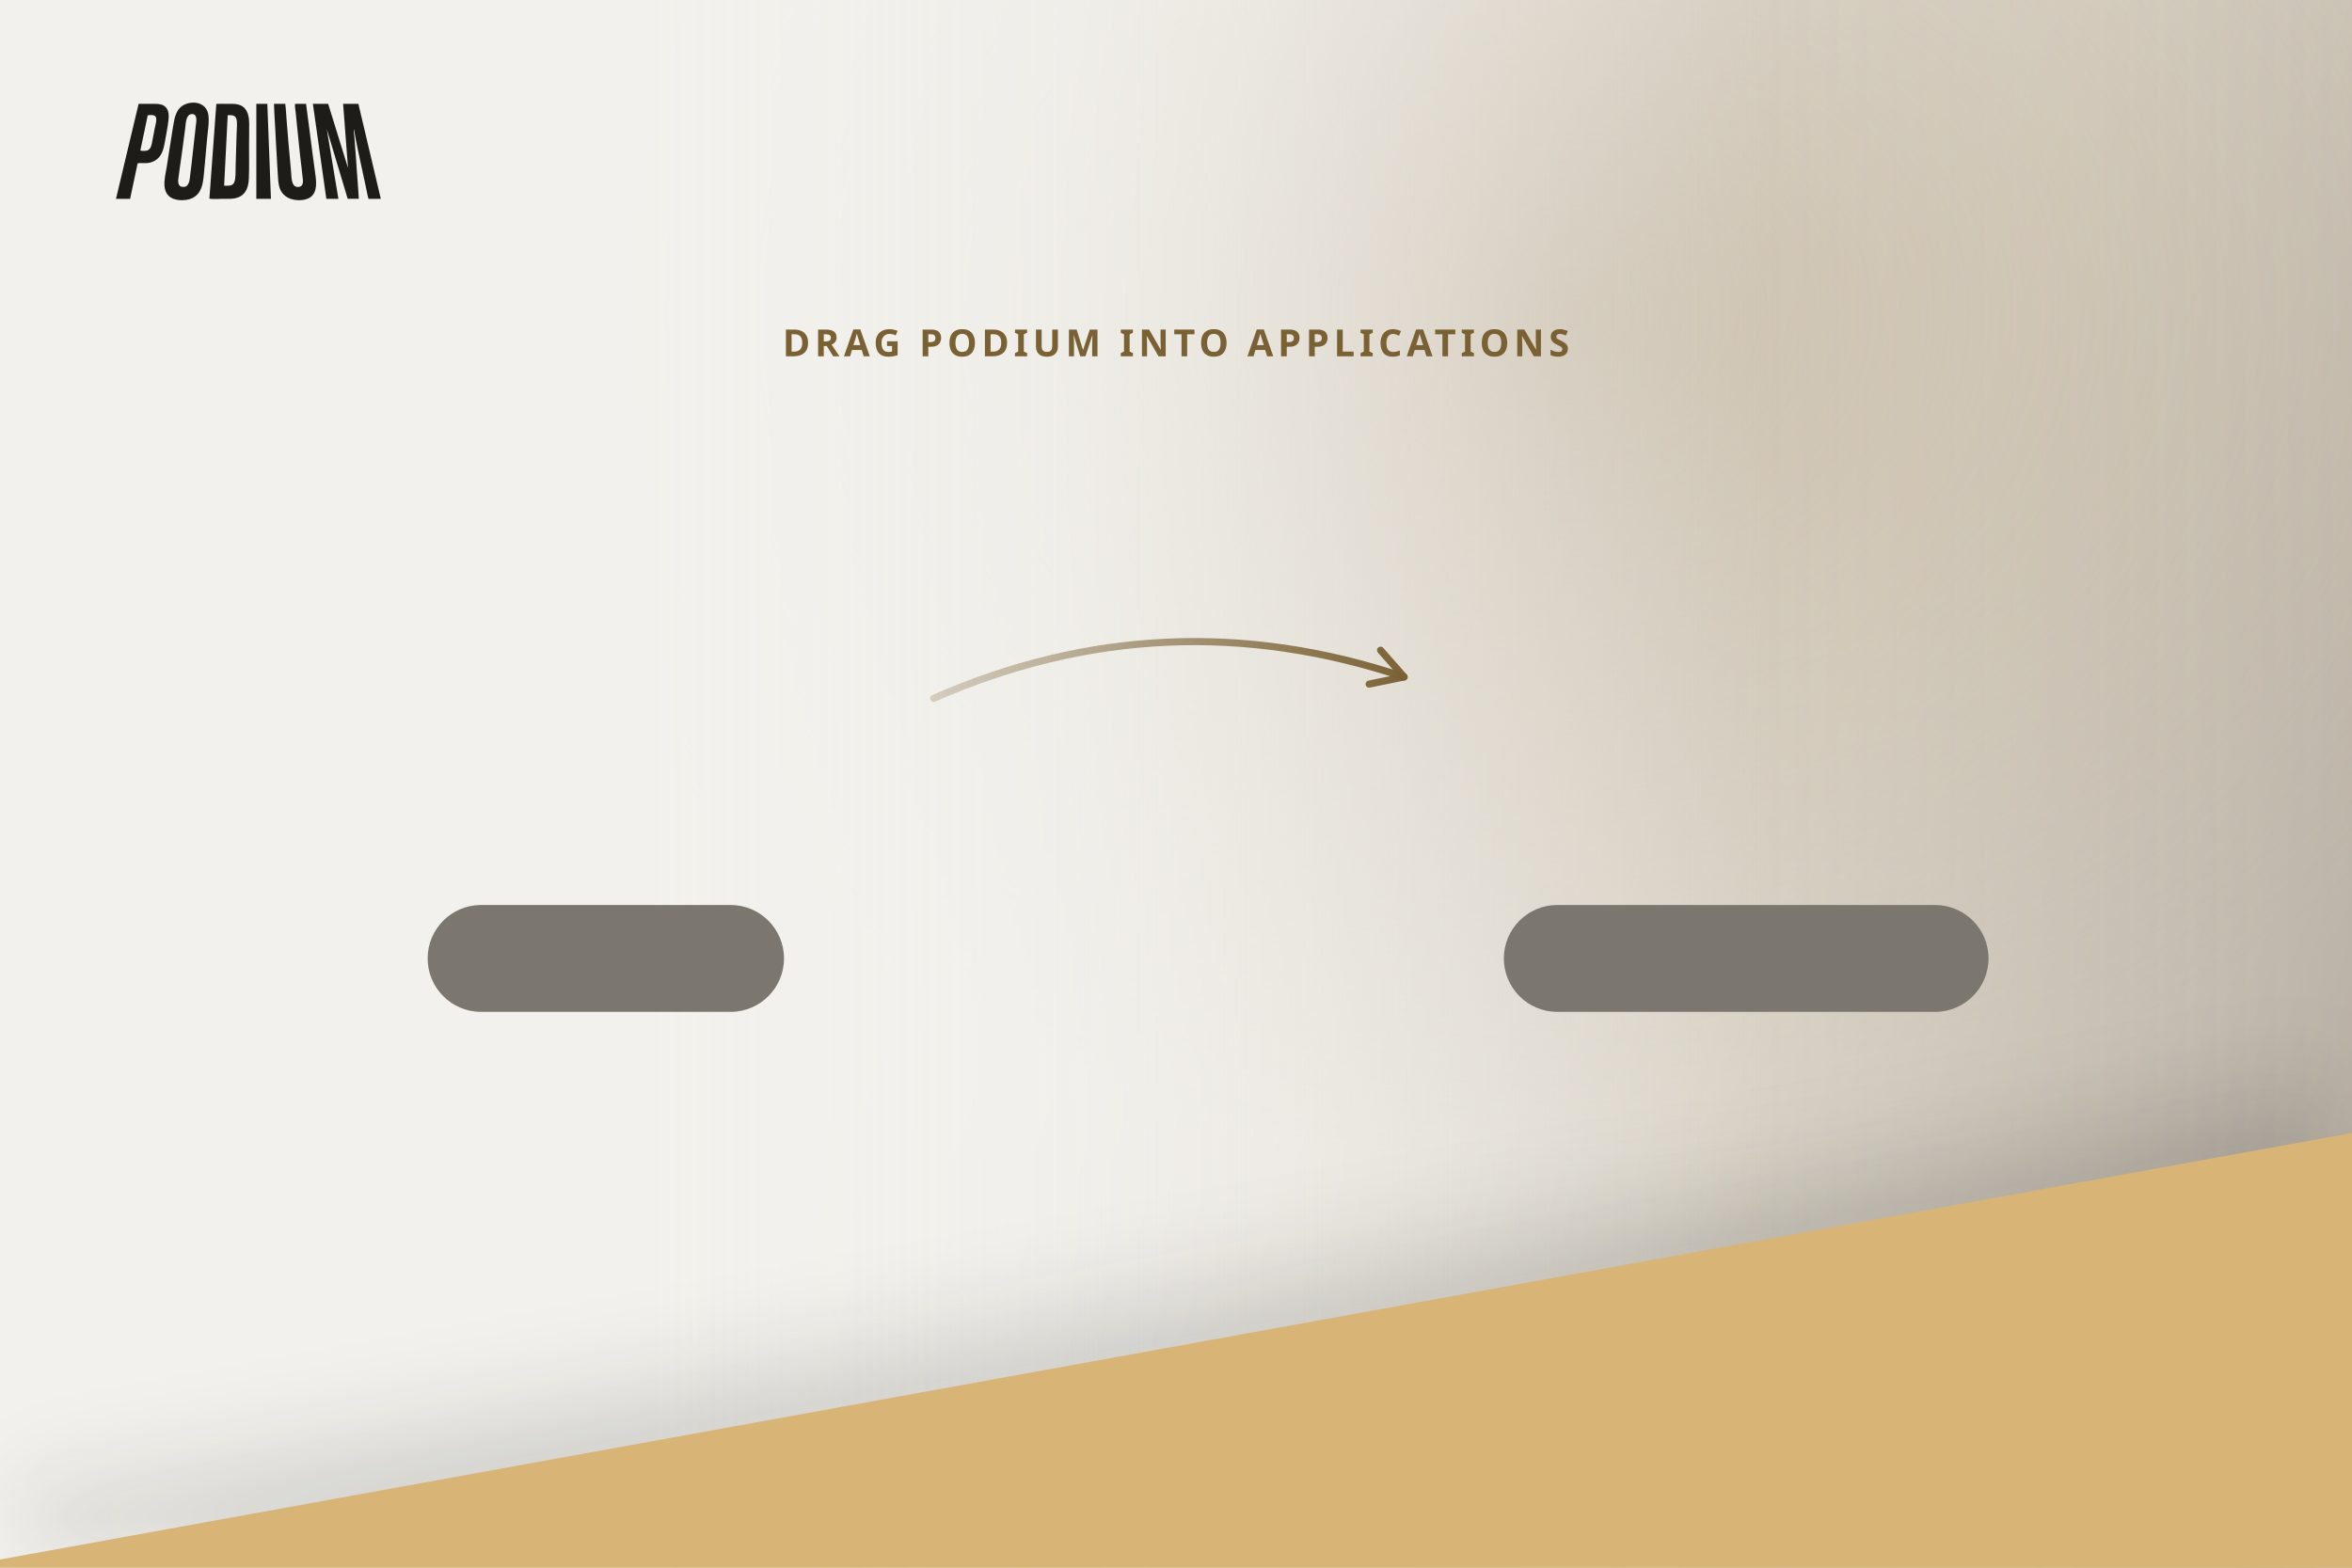
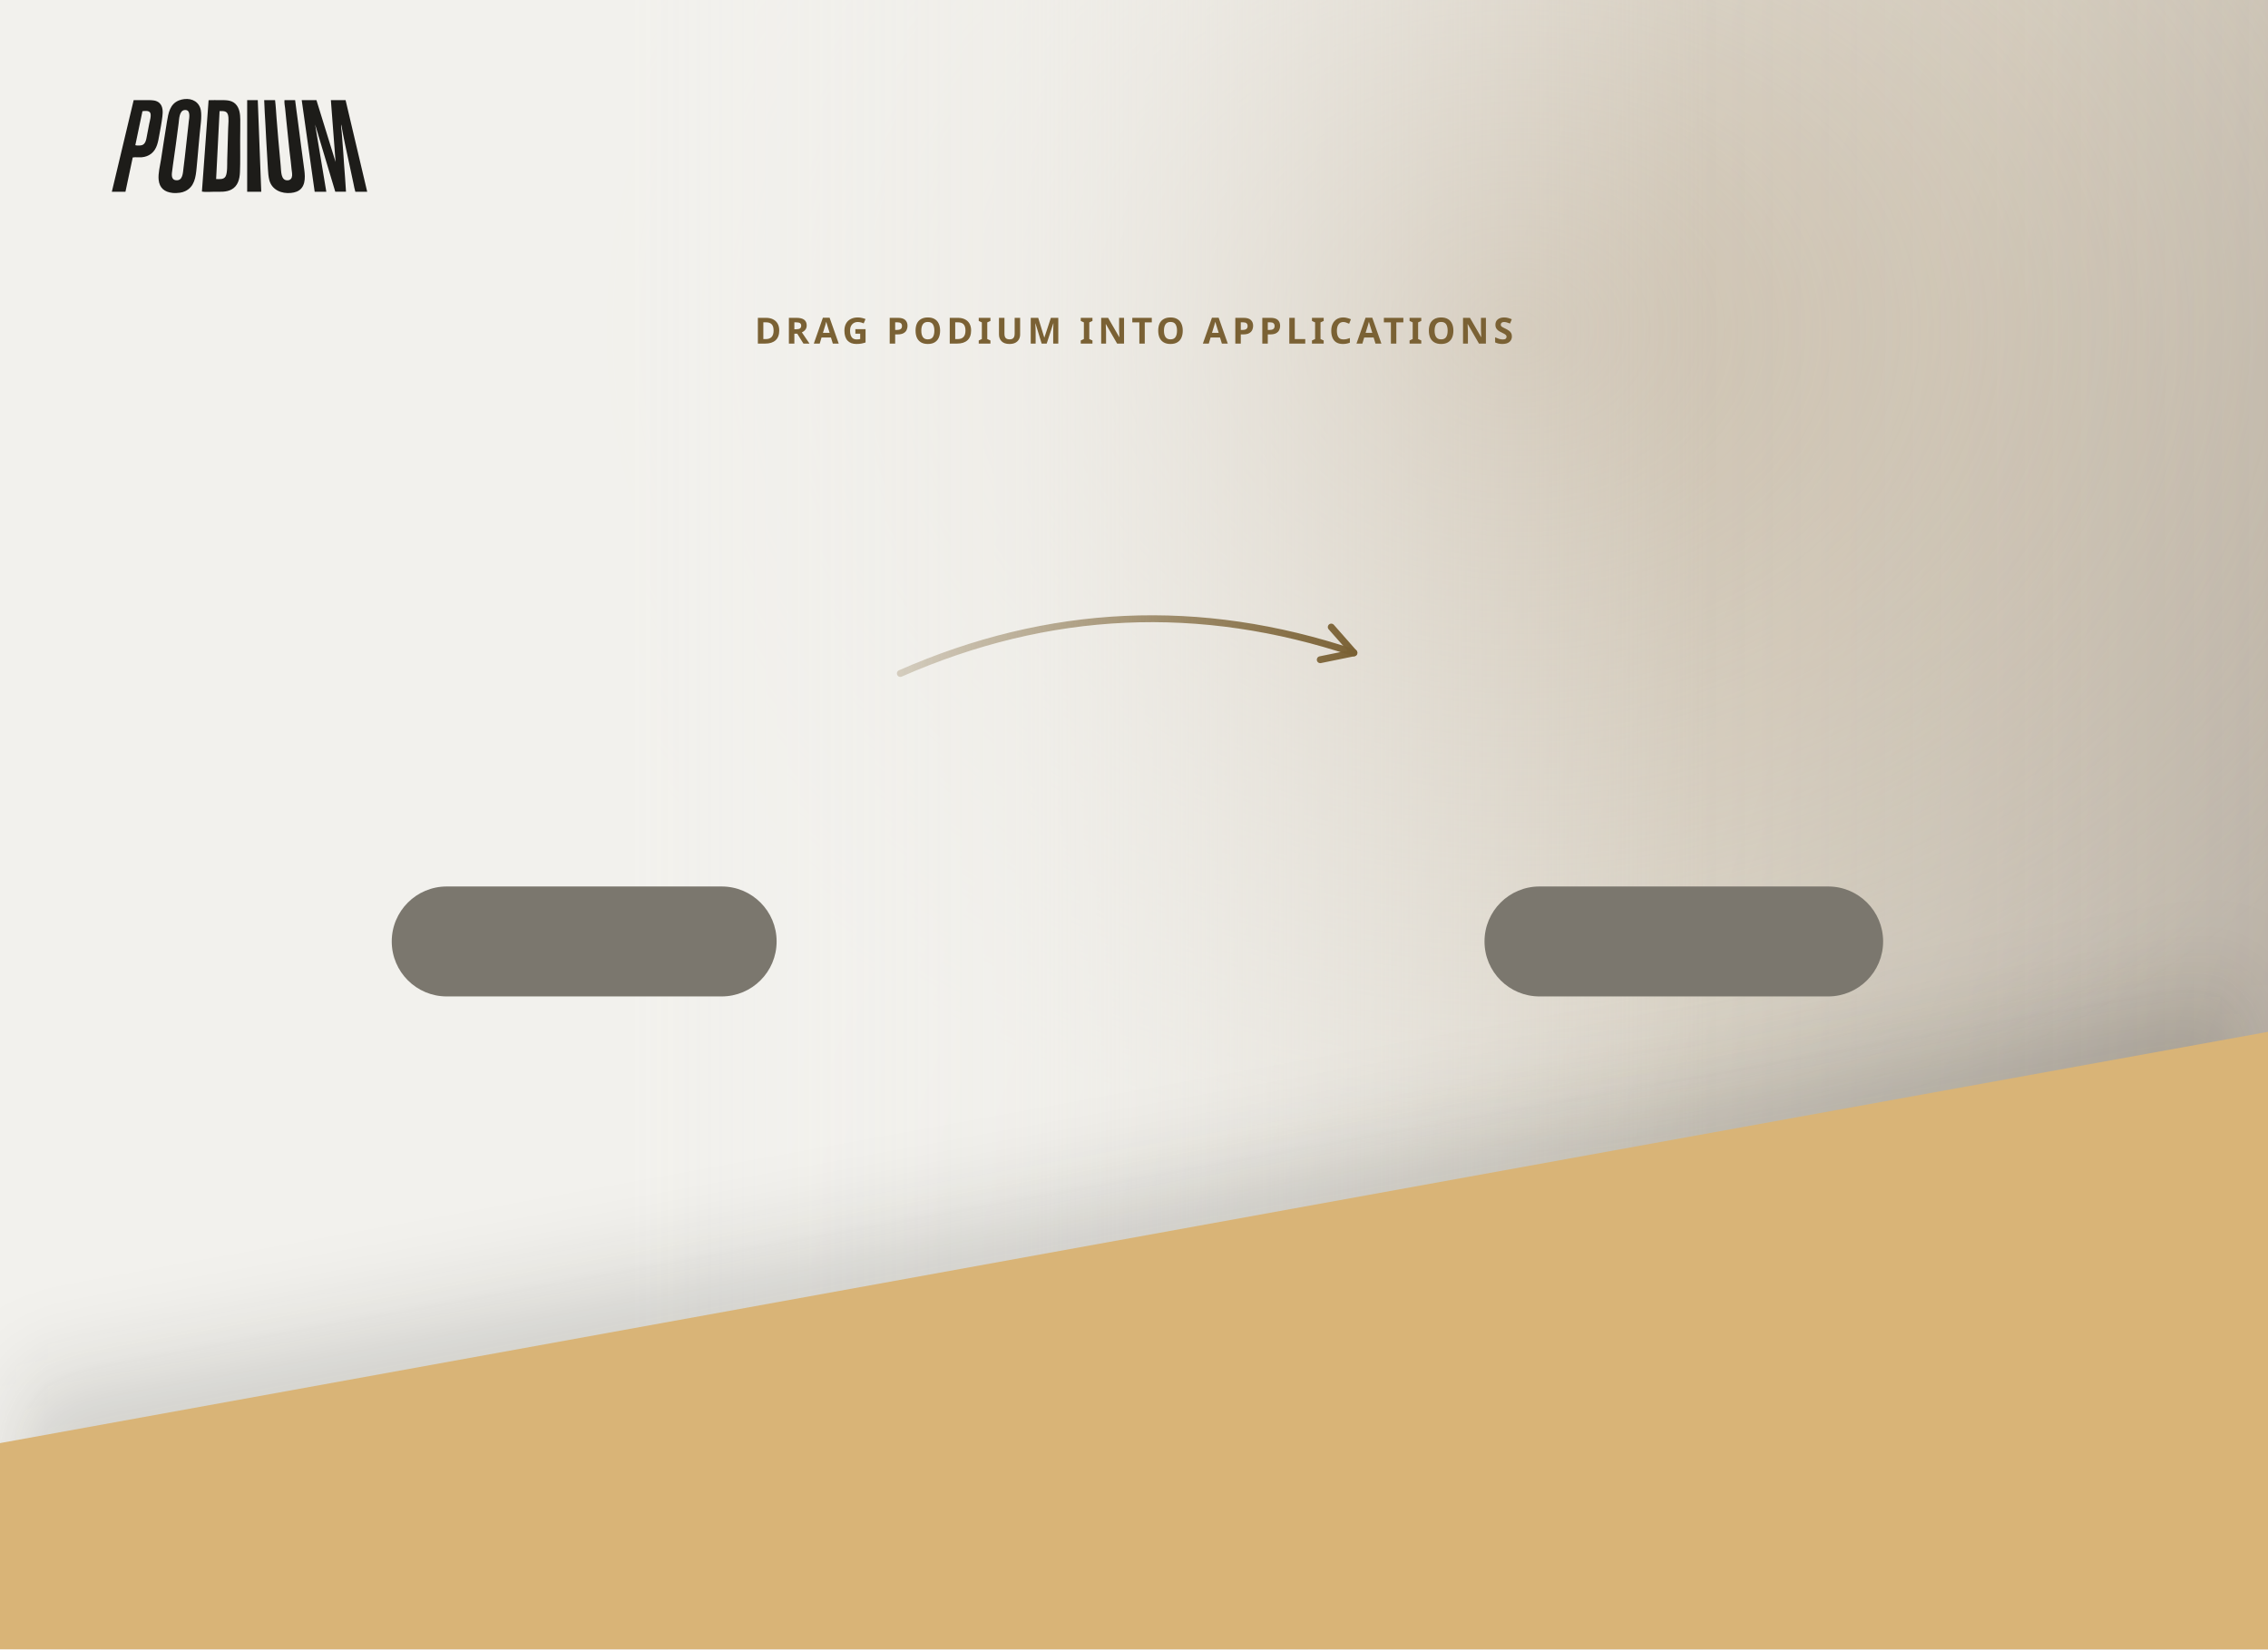
- <svg xmlns="http://www.w3.org/2000/svg" width="660" height="440" viewBox="0 0 660 440" data-app-position="170 190" data-applications-position="490 190">
+ <svg xmlns="http://www.w3.org/2000/svg" width="660" height="480" viewBox="0 0 660 480" data-app-position="170 190" data-applications-position="490 190">
  <defs>
    <linearGradient id="arrow" x1="262" y1="0" x2="398" y2="0" gradientUnits="userSpaceOnUse">
      <stop offset="0" stop-color="#7a6134" stop-opacity="0.25" />
      <stop offset="1" stop-color="#7a6134" />
    </linearGradient>
-     <linearGradient id="base" x1="-32.1" y1="88.2" x2="692.1" y2="351.8" gradientUnits="userSpaceOnUse">
+     <linearGradient id="base" x1="-38.5" y1="85.9" x2="698.5" y2="354.1" gradientUnits="userSpaceOnUse">
      <stop offset="0" stop-color="#f2f1ed" />
      <stop offset="0.42" stop-color="#f2f1ed" />
      <stop offset="0.72" stop-color="#d7d0c3" />
      <stop offset="1" stop-color="#aaa094" />
    </linearGradient>
-     <radialGradient id="lamp" cx="442.2" cy="88.0" r="300" gradientUnits="userSpaceOnUse" gradientTransform="translate(442.2 88.0) scale(1 0.8) translate(-442.2 -88.0)">
+     <radialGradient id="lamp" cx="442.2" cy="96.0" r="300" gradientUnits="userSpaceOnUse" gradientTransform="translate(442.2 96.0) scale(1 0.8) translate(-442.2 -96.0)">
      <stop offset="0" stop-color="#b29f84" stop-opacity="0.6" />
      <stop offset="1" stop-color="#b29f84" stop-opacity="0" />
    </radialGradient>
    <linearGradient id="veil" x1="0" y1="0" x2="1" y2="0">
      <stop offset="0" stop-color="#f2f1ed" stop-opacity="0.98" />
      <stop offset="0.28" stop-color="#f2f1ed" stop-opacity="0.98" />
      <stop offset="0.45" stop-color="#f2f1ed" stop-opacity="0.84" />
      <stop offset="0.75" stop-color="#f2f1ed" stop-opacity="0.18" />
      <stop offset="1" stop-color="#f2f1ed" stop-opacity="0.1" />
    </linearGradient>
    <filter id="shadow" x="-10%" y="-30%" width="120%" height="160%">
      <feGaussianBlur stdDeviation="14" />
    </filter>
  </defs>
-   <rect width="660" height="440" fill="url(#base)" />
-   <rect width="660" height="440" fill="url(#lamp)" />
-   <rect width="660" height="440" fill="url(#veil)" />
-   <path d="M0 423.7 L660 304.0 L660 440 L0 440 Z" fill="#1d1c19" opacity="0.16" filter="url(#shadow)" />
-   <path d="M0 437.7 L660 318.0 L660 440 L0 440 Z" fill="#d9b477" />
+   <rect width="660" height="480" fill="url(#base)" />
+   <rect width="660" height="480" fill="url(#lamp)" />
+   <rect width="660" height="480" fill="url(#veil)" />
+   <path d="M0 406.0 L660 286.3 L660 480 L0 480 Z" fill="#1d1c19" opacity="0.16" filter="url(#shadow)" />
+   <path d="M0 420.0 L660 300.3 L660 480 L0 480 Z" fill="#d9b477" />
  <svg x="32" y="28" width="75.4" height="29" viewBox="290.9 225.3 826.4 317.7">
    <path fill="#1d1c19" d="M527.78 234.43C553.61 231.28 576.22 244.11 580.83 270.54C584.53 291.77 579 322.5 577.19 344.5C576.01 358.85 574.42 373.16 573.25 387.5C572.33 398.84 571.24 410.16 570.25 421.5C569.31 432.17 568.29 442.84 567.27 453.5C564.43 483 560.9 513.99 530.67 528.2C525.62 530.58 520.02 532.19 514.5 532.99C506.64 534.13 498.44 534.61 490.53 533.73C464.85 530.9 448.68 518.11 446.13 491.5C444.21 471.5 450.53 447.38 453.71 427.44C460.15 387.11 465.9 346.64 472.67 306.37C477.24 279.18 481.98 249.98 511.09 238.55C516.46 236.44 522.06 235.13 527.78 234.43ZM366.5 237.84C382.17 237.71 397.83 237.84 413.5 237.78C425.68 237.74 439.18 238.04 448.67 246.85C460.33 257.68 459.8 274.99 458.13 289.5C455.82 309.57 451.8 329.66 448.22 349.54C444.43 370.55 440.9 393.5 423.35 407.89C414.65 415.02 403.67 419.09 392.5 419.97C382.97 420.71 372.86 419.07 363.5 420.64C355.77 457.07 348.03 493.51 340.3 529.94C325.83 529.94 311.37 529.94 296.9 529.94C320.1 432.57 343.3 335.21 366.5 237.84ZM605.5 237.95C618.13 237.41 630.86 237.8 643.5 237.8C660.16 237.8 678.04 237.12 690.93 249.57C704.18 262.36 706.34 282.12 706.52 299.54C706.74 321.52 706.27 343.52 706.14 365.5C705.94 399.55 706.96 433.82 705.49 467.84C704.54 489.54 699.07 511.92 678.38 522.89C661.79 531.69 642.65 529.94 624.5 529.96C613.45 529.97 594.21 531.56 584.18 529.5C591.28 432.32 598.39 335.13 605.5 237.95ZM728.52 237.86C739.8 237.86 751.07 237.86 762.34 237.86C766.05 335.22 769.76 432.57 773.46 529.93C758.48 529.93 743.5 529.93 728.52 529.93C728.52 432.57 728.52 335.22 728.52 237.86ZM817.5 237.85C819.92 256.91 820.65 276.35 822.26 295.5C826.19 342.09 829.65 388.82 834.41 435.33C834.85 439.55 835.03 443.79 835.5 448C837.2 463.01 835.03 495.17 858.07 493.5C866.81 492.86 871.3 486.99 871.86 478.5C872.31 471.84 870.94 465.09 870.19 458.5C869.21 450 868.62 441.44 867.51 432.96C861.93 390.62 858.5 347.97 853.72 305.53C852.18 291.9 851.2 278.21 849.64 264.58C848.67 256.11 846.51 246.28 847.5 237.85C858.82 237.85 870.14 237.85 881.46 237.85C883.88 259.12 887.23 280.26 889.86 301.5C896.45 354.57 903.73 407.53 910.77 460.53C914.17 486.16 914.65 518.32 886.22 529.68C880.56 531.95 874.53 533.11 868.48 533.76C838.63 536.96 807.48 524.34 799.27 493.31C796.15 481.49 795.55 469.64 794.73 457.5C793.57 440.18 792.85 422.82 791.68 405.5C789.62 375.19 788.34 344.84 786.71 314.5C785.35 288.96 783.5 263.42 782.78 237.85C794.35 237.85 805.93 237.85 817.5 237.85ZM902.5 237.82C918.17 237.82 933.83 237.82 949.5 237.82C969.83 303.55 990.17 369.28 1010.5 435.01C1005.5 369.28 1000.5 303.56 995.5 237.83C1011.14 237.83 1026.78 237.83 1042.43 237.83C1065.4 335.2 1088.37 432.57 1111.35 529.93C1098.73 529.93 1086.12 529.93 1073.5 529.93C1070.91 521.73 1069.55 513 1067.74 504.58C1064.01 487.3 1060.33 470.02 1056.64 452.74C1046.88 407.04 1036.44 361.26 1028.5 315.21C1027.06 322.25 1029.25 330.36 1029.84 337.5C1031.22 354.16 1032.2 370.86 1033.74 387.5C1035.31 404.47 1036.02 421.51 1037.27 438.5C1039.51 468.96 1042.03 499.43 1043.74 529.92C1032.33 529.92 1020.93 529.92 1009.52 529.92C988.08 458.45 966.65 386.97 945.22 315.5C957.12 386.98 969.03 458.46 980.94 529.93C968.57 529.93 956.19 529.93 943.82 529.93C930.05 432.56 916.27 335.19 902.5 237.82ZM528.63 269.35C511.75 271.41 511.6 298.83 509.95 311.5C504.11 356.42 498.24 401.4 491.57 446.2C490.87 450.94 490.41 455.71 489.74 460.45C488.13 471.83 484.41 490.81 500.5 493.11C523.59 496.41 523.41 469.49 525.47 453.91C531.58 407.59 535.72 361 541.36 314.61C541.72 311.61 541.92 308.59 542.32 305.59C543.95 293.49 549.14 266.84 528.63 269.35ZM394.5 273.09C386.93 309.23 379.35 345.36 371.78 381.5C374.8 382.45 377.72 382.46 380.97 382.5C384.65 382.54 388.56 382.49 392.13 381.56C405.6 378.03 406.84 360.73 409.13 349.53C411.59 337.55 413.67 325.5 416.04 313.5C417.79 304.62 423.82 285.42 418.98 277.55C414.65 270.5 401.34 272.07 394.5 273.09ZM640.5 272.72C636.83 344.97 633.17 417.21 629.5 489.46C639.83 489.61 653.62 491.68 659.58 481.11C665.87 469.98 664.6 442.78 664.89 429.5C665.61 395.83 667.16 362.17 667.86 328.5C668.13 315.74 671.08 294.42 666.7 282.74C662.4 271.24 650.7 272.7 640.5 272.72Z" />
  </svg>
-   <rect x="120.0" y="254.0" width="100" height="30" rx="15.0" fill="#7b776e" />
-   <rect x="422.0" y="254.0" width="136" height="30" rx="15.0" fill="#7b776e" />
+   <rect x="114.0" y="258.0" width="112" height="32" rx="16.0" fill="#7b776e" />
+   <rect x="432.0" y="258.0" width="116" height="32" rx="16.0" fill="#7b776e" />
  <g fill="none" stroke="url(#arrow)" stroke-width="2" stroke-linecap="round" stroke-linejoin="round">
    <path d="M262.0 196.0 C305.2 177.0 349.2 175.0 394.0 190.0" />
    <path d="M384.2 192.0 L394.0 190.0 L387.4 182.5" />
  </g>
  <text x="330" y="100" text-anchor="middle" font-family="Geist Mono" font-weight="600" font-size="10.5" letter-spacing="1.26" fill="#7a6134">DRAG PODIUM INTO APPLICATIONS</text>
</svg>
